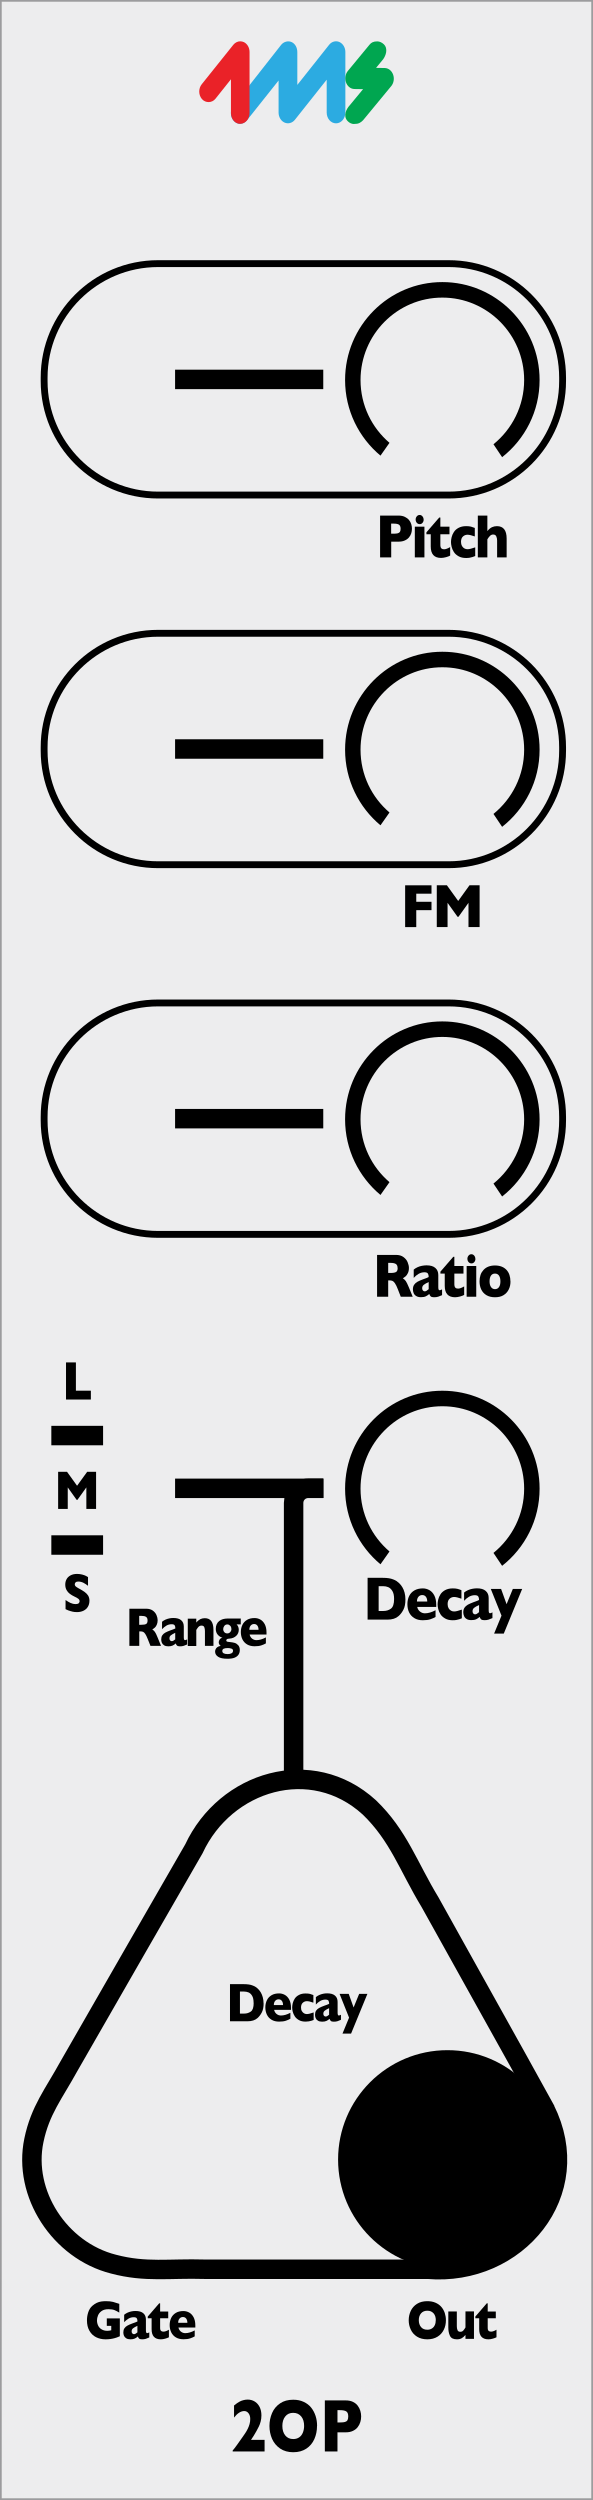
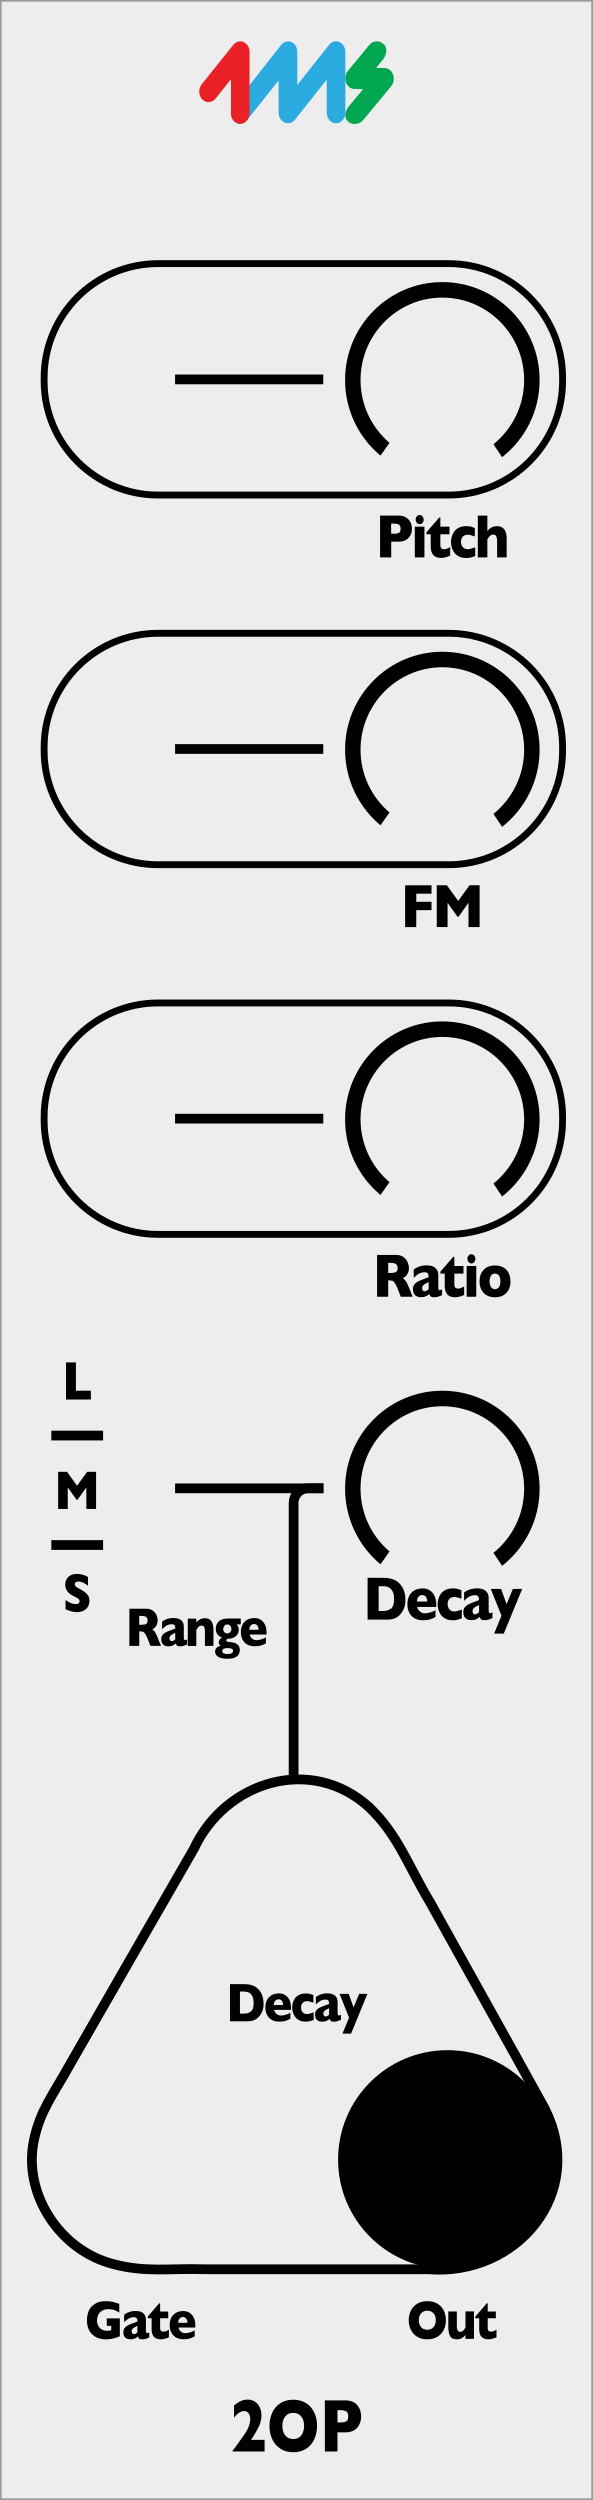
<svg xmlns="http://www.w3.org/2000/svg" width="30.48mm" height="128.5mm" viewBox="0 0 30.48 128.5" version="1.1" id="svg75">
  <defs id="defs75" />
  <g id="layer6">
    <g id="faceplate" transform="scale(1.333288,1.333308)" style="stroke-width:0.75">
      <g id="panel" style="stroke-width:2.835" transform="scale(0.2645899)">
        <g id="g1" style="stroke-width:2.835">
          <rect x="0.12" y="0.13" width="86.15" height="364" style="fill:#ededee;stroke-width:2.835" id="rect1" />
          <path d="M 86.15,0.25 V 364 H 0.25 V 0.25 h 85.9 M 86.4,0 H 0 v 364.25 h 86.4 z" style="fill:#9c9c9e;stroke-width:2.835" id="path1" />
        </g>
      </g>
      <g id="art" style="stroke-width:0.75">
-         <path d="M 20.995,81.277 C 19.778,79.06 17.889,75.7 16.577,73.329 15.738,71.945 15.367,70.765 14.24,69.678 12.015,67.643 8.694,68.654 7.475,71.273 6.694,72.62 4.064,77.205 2.664,79.642 c -0.601,1.093 -1.114,1.704 -1.357,2.868 -0.431,2.056 0.995,4.247 3.064,4.773 1.254,0.333 2.17,0.156 3.506,0.198 2.23,0.003 6.744,-0.003 8.612,0 3.44,0.294 6.141,-2.95 4.522,-6.17 l -0.016,-0.032 z" style="fill:none;stroke:#000000;stroke-width:0.75;stroke-miterlimit:10" id="path4" />
+         <path d="M 20.995,81.277 C 19.778,79.06 17.889,75.7 16.577,73.329 15.738,71.945 15.367,70.765 14.24,69.678 12.015,67.643 8.694,68.654 7.475,71.273 6.694,72.62 4.064,77.205 2.664,79.642 c -0.601,1.093 -1.114,1.704 -1.357,2.868 -0.431,2.056 0.995,4.247 3.064,4.773 1.254,0.333 2.17,0.156 3.506,0.198 2.23,0.003 6.744,-0.003 8.612,0 3.44,0.294 6.141,-2.95 4.522,-6.17 l -0.016,-0.032 z" style="fill:none;stroke:#000000;stroke-width:0.375;stroke-miterlimit:10;stroke-opacity:1;stroke-dasharray:none" id="path4" />
        <g id="art-2" data-name="art" style="stroke-width:2.835" transform="scale(0.2645899)">
-           <line x1="25.51" y1="216.85" x2="47.1" y2="216.85" style="fill:none;stroke:#000000;stroke-width:2.835;stroke-miterlimit:10" id="line1" />
-           <line x1="25.51" y1="162.99" x2="47.1" y2="162.99" style="fill:none;stroke:#000000;stroke-width:2.835;stroke-miterlimit:10" id="line2" />
-           <line x1="25.51" y1="109.13" x2="47.1" y2="109.13" style="fill:none;stroke:#000000;stroke-width:2.835;stroke-miterlimit:10" id="line3" />
-           <line x1="25.51" y1="55.28" x2="47.1" y2="55.28" style="fill:none;stroke:#000000;stroke-width:2.835;stroke-miterlimit:10" id="line4" />
+           <line x1="25.51" y1="216.85" x2="47.1" y2="216.85" style="fill:none;stroke:#000000;stroke-width:1.417;stroke-miterlimit:10;stroke-dasharray:none" id="line1" />
+           <line x1="25.51" y1="162.99" x2="47.1" y2="162.99" style="fill:none;stroke:#000000;stroke-width:1.417;stroke-miterlimit:10;stroke-dasharray:none" id="line2" />
+           <line x1="25.51" y1="109.13" x2="47.1" y2="109.13" style="fill:none;stroke:#000000;stroke-width:1.417;stroke-miterlimit:10;stroke-dasharray:none" id="line3" />
+           <line x1="25.51" y1="55.28" x2="47.1" y2="55.28" style="fill:none;stroke:#000000;stroke-width:1.417;stroke-miterlimit:10;stroke-dasharray:none" id="line4" />
          <circle cx="65.2" cy="314.65" r="15.94" id="circle4" style="stroke-width:2.835" />
          <path d="m 55.44,227.91 1.31,-1.86 c -2.58,-2.2 -4.22,-5.48 -4.22,-9.15 0,-6.62 5.35,-12.01 11.92,-12.01 6.57,0 11.92,5.39 11.92,12.01 0,3.78 -1.75,7.15 -4.47,9.36 l 1.26,1.88 c 3.32,-2.61 5.46,-6.67 5.46,-11.24 0,-7.88 -6.35,-14.27 -14.17,-14.27 -7.82,0 -14.17,6.39 -14.17,14.27 0,4.43 2.01,8.39 5.15,11.01 z" id="path5" style="stroke-width:2.835" />
          <g id="g10" style="stroke-width:2.835">
            <path d="m 60.02,77.04 c 0,0.23 -0.03,0.45 -0.1,0.66 -0.07,0.22 -0.18,0.42 -0.33,0.6 -0.15,0.18 -0.36,0.34 -0.62,0.45 -0.26,0.12 -0.56,0.17 -0.91,0.17 H 57 v 2.29 h -1.62 v -6.09 h 2.68 c 0.35,0 0.66,0.06 0.91,0.18 0.25,0.12 0.46,0.27 0.62,0.46 0.16,0.19 0.26,0.39 0.33,0.61 0.07,0.22 0.1,0.44 0.1,0.67 z m -1.65,0.01 c 0,-0.29 -0.08,-0.49 -0.23,-0.6 -0.15,-0.11 -0.42,-0.16 -0.81,-0.16 h -0.34 v 1.47 h 0.35 c 0.27,0 0.47,-0.02 0.62,-0.06 0.14,-0.04 0.25,-0.11 0.31,-0.21 0.06,-0.1 0.1,-0.25 0.1,-0.44 z" id="path6" style="stroke-width:2.835" />
            <path d="m 61.84,81.21 h -1.4 v -4.47 h 1.4 z m -0.11,-5.5 c 0,0.18 -0.06,0.34 -0.17,0.47 -0.11,0.13 -0.25,0.19 -0.41,0.19 -0.11,0 -0.21,-0.03 -0.3,-0.09 -0.09,-0.06 -0.16,-0.14 -0.21,-0.24 -0.05,-0.1 -0.08,-0.21 -0.08,-0.34 0,-0.18 0.06,-0.34 0.17,-0.47 0.11,-0.13 0.25,-0.2 0.41,-0.2 0.16,0 0.3,0.07 0.41,0.2 0.11,0.13 0.17,0.29 0.17,0.47 z" id="path7" style="stroke-width:2.835" />
            <path d="m 65.59,80.95 c -0.14,0.08 -0.34,0.16 -0.6,0.23 -0.26,0.07 -0.5,0.11 -0.73,0.11 -1,0 -1.5,-0.56 -1.5,-1.67 V 77.84 H 62.13 V 77.56 L 64,75.4 h 0.16 v 1.34 h 1.33 v 1.1 h -1.33 v 1.43 c 0,0.17 0,0.3 0.03,0.4 0.02,0.1 0.07,0.19 0.15,0.26 0.08,0.07 0.21,0.1 0.38,0.1 0.22,0 0.51,-0.11 0.87,-0.32 v 1.23 z" id="path8" style="stroke-width:2.835" />
            <path d="m 69.25,81.01 c -0.12,0.05 -0.24,0.1 -0.37,0.14 -0.13,0.04 -0.27,0.08 -0.44,0.11 -0.17,0.03 -0.34,0.04 -0.53,0.04 -0.43,0 -0.79,-0.08 -1.09,-0.25 -0.3,-0.17 -0.53,-0.37 -0.69,-0.62 -0.16,-0.25 -0.27,-0.51 -0.33,-0.77 -0.06,-0.26 -0.09,-0.49 -0.09,-0.69 0,-0.2 0.03,-0.43 0.09,-0.69 0.06,-0.26 0.17,-0.51 0.33,-0.76 0.16,-0.25 0.38,-0.45 0.68,-0.61 0.3,-0.16 0.66,-0.25 1.1,-0.25 0.29,0 0.53,0.02 0.71,0.07 0.18,0.05 0.37,0.11 0.56,0.19 v 1.24 C 68.73,78 68.37,77.91 68.12,77.91 c -0.25,0 -0.47,0.08 -0.66,0.25 -0.19,0.17 -0.29,0.43 -0.29,0.79 0,0.24 0.05,0.44 0.14,0.6 0.09,0.16 0.22,0.28 0.36,0.36 0.15,0.08 0.29,0.11 0.44,0.11 0.15,0 0.3,-0.02 0.48,-0.07 0.18,-0.05 0.39,-0.11 0.65,-0.2 v 1.24 z" id="path9" style="stroke-width:2.835" />
            <path d="m 73.82,81.21 h -1.39 v -2.32 c 0,0 0,-0.03 0,-0.05 0,-0.02 0,-0.05 0,-0.1 0,-0.21 -0.04,-0.41 -0.12,-0.59 -0.08,-0.18 -0.23,-0.27 -0.46,-0.27 -0.18,0 -0.33,0.07 -0.46,0.2 -0.13,0.13 -0.26,0.3 -0.38,0.5 v 2.63 h -1.39 v -6.09 h 1.39 v 2.26 c 0.23,-0.28 0.46,-0.47 0.68,-0.57 0.22,-0.1 0.46,-0.15 0.71,-0.15 0.94,0 1.42,0.6 1.42,1.81 v 2.75 z" id="path10" style="stroke-width:2.835" />
          </g>
          <g id="g12" style="stroke-width:2.835">
            <path d="m 62.87,132.61 h -2.22 v 2.47 h -1.62 v -6.09 h 3.84 v 1.22 h -2.22 v 1.18 h 2.22 v 1.23 z" id="path11" style="stroke-width:2.835" />
            <path d="m 69.88,135.07 h -1.62 v -3.53 l -1.46,2.04 h -0.13 l -1.46,-2.04 v 3.53 h -1.57 v -6.09 h 1.47 l 1.65,2.29 1.65,-2.29 h 1.47 z" id="path12" style="stroke-width:2.835" />
          </g>
          <g id="g17" style="stroke-width:2.835">
            <path d="m 60.13,188.93 h -1.74 l -0.42,-1.08 c -0.15,-0.4 -0.29,-0.68 -0.42,-0.87 -0.12,-0.18 -0.24,-0.3 -0.36,-0.35 -0.12,-0.05 -0.27,-0.08 -0.45,-0.08 h -0.18 v 2.38 h -1.62 v -6.09 h 2.75 c 0.44,0 0.81,0.1 1.09,0.31 0.28,0.21 0.49,0.45 0.61,0.75 0.12,0.3 0.19,0.57 0.19,0.83 0,0.31 -0.05,0.57 -0.16,0.78 -0.11,0.21 -0.21,0.37 -0.33,0.46 -0.12,0.1 -0.25,0.19 -0.39,0.28 0.17,0.11 0.32,0.25 0.43,0.41 0.11,0.16 0.26,0.47 0.46,0.95 z m -2.2,-4.17 c 0,-0.28 -0.08,-0.48 -0.24,-0.59 C 57.53,184.06 57.26,184 56.9,184 h -0.34 v 1.47 h 0.35 c 0.39,0 0.66,-0.05 0.81,-0.15 0.15,-0.1 0.22,-0.29 0.22,-0.56 z" id="path13" style="stroke-width:2.835" />
            <path d="m 64.4,188.71 c -0.2,0.09 -0.39,0.16 -0.56,0.22 -0.17,0.06 -0.38,0.08 -0.62,0.08 -0.23,0 -0.39,-0.05 -0.48,-0.14 -0.09,-0.09 -0.15,-0.2 -0.19,-0.34 -0.15,0.14 -0.32,0.25 -0.5,0.34 -0.18,0.09 -0.42,0.13 -0.72,0.13 -0.3,0 -0.52,-0.06 -0.69,-0.17 -0.18,-0.11 -0.3,-0.25 -0.37,-0.43 -0.07,-0.17 -0.11,-0.35 -0.11,-0.53 0,-0.28 0.06,-0.5 0.18,-0.68 0.12,-0.18 0.29,-0.33 0.49,-0.44 0.2,-0.11 0.48,-0.23 0.82,-0.36 0.19,-0.07 0.34,-0.12 0.44,-0.16 0.1,-0.04 0.17,-0.06 0.22,-0.09 0.05,-0.02 0.1,-0.05 0.15,-0.08 0,-0.22 -0.04,-0.39 -0.12,-0.51 -0.08,-0.12 -0.25,-0.18 -0.5,-0.18 -0.3,0 -0.59,0.08 -0.85,0.23 -0.26,0.15 -0.5,0.35 -0.71,0.59 v -1.21 c 0.17,-0.14 0.36,-0.26 0.56,-0.35 0.2,-0.09 0.41,-0.16 0.63,-0.2 0.22,-0.04 0.44,-0.07 0.67,-0.07 0.57,0 1,0.12 1.29,0.38 0.29,0.25 0.43,0.6 0.43,1.03 v 1.73 c 0,0.16 0.01,0.29 0.04,0.37 0.03,0.08 0.08,0.12 0.15,0.12 0.09,0 0.21,-0.04 0.36,-0.13 v 0.83 z m -1.94,-0.86 v -1.06 c -0.33,0.15 -0.57,0.29 -0.72,0.41 -0.15,0.12 -0.23,0.29 -0.23,0.49 0,0.15 0.04,0.26 0.11,0.34 0.08,0.08 0.16,0.12 0.26,0.12 0.1,0 0.19,-0.03 0.28,-0.09 0.09,-0.06 0.19,-0.13 0.29,-0.22 z" id="path14" style="stroke-width:2.835" />
            <path d="m 67.63,188.67 c -0.14,0.08 -0.34,0.16 -0.6,0.23 -0.26,0.07 -0.5,0.11 -0.73,0.11 -1,0 -1.5,-0.56 -1.5,-1.67 v -1.78 h -0.63 v -0.28 l 1.87,-2.16 h 0.16 v 1.34 h 1.33 v 1.1 H 66.2 v 1.43 c 0,0.17 0,0.3 0.03,0.4 0.02,0.1 0.07,0.19 0.15,0.26 0.08,0.07 0.21,0.1 0.38,0.1 0.22,0 0.51,-0.11 0.87,-0.32 v 1.23 z" id="path15" style="stroke-width:2.835" />
            <path d="m 69.39,188.93 h -1.4 v -4.47 h 1.4 z m -0.12,-5.51 c 0,0.18 -0.06,0.34 -0.17,0.47 -0.11,0.13 -0.25,0.19 -0.41,0.19 -0.11,0 -0.21,-0.03 -0.3,-0.09 -0.09,-0.06 -0.16,-0.14 -0.21,-0.24 -0.05,-0.1 -0.08,-0.21 -0.08,-0.34 0,-0.18 0.06,-0.34 0.17,-0.47 0.11,-0.13 0.25,-0.2 0.41,-0.2 0.16,0 0.3,0.07 0.41,0.2 0.11,0.13 0.17,0.29 0.17,0.47 z" id="path16" style="stroke-width:2.835" />
            <path d="m 74.38,186.69 c 0,0.45 -0.08,0.84 -0.26,1.19 -0.17,0.35 -0.42,0.62 -0.76,0.83 -0.34,0.21 -0.75,0.3 -1.24,0.3 -0.49,0 -0.9,-0.1 -1.24,-0.3 -0.34,-0.2 -0.59,-0.48 -0.76,-0.83 -0.17,-0.35 -0.25,-0.75 -0.25,-1.19 0,-0.34 0.05,-0.64 0.14,-0.92 0.09,-0.28 0.24,-0.52 0.43,-0.73 0.19,-0.21 0.43,-0.38 0.71,-0.49 0.28,-0.11 0.61,-0.17 0.97,-0.17 0.36,0 0.7,0.06 0.98,0.17 0.28,0.11 0.52,0.28 0.71,0.49 0.19,0.21 0.33,0.45 0.42,0.73 0.09,0.28 0.14,0.59 0.14,0.92 z m -1.47,0 c 0,-0.35 -0.07,-0.63 -0.2,-0.83 -0.14,-0.2 -0.33,-0.3 -0.59,-0.3 -0.26,0 -0.45,0.1 -0.59,0.3 -0.13,0.2 -0.2,0.48 -0.2,0.83 0,0.35 0.07,0.63 0.21,0.83 0.14,0.2 0.33,0.31 0.58,0.31 0.25,0 0.45,-0.1 0.59,-0.31 0.14,-0.2 0.2,-0.48 0.2,-0.84 z" id="path17" style="stroke-width:2.835" />
          </g>
          <g id="g22" style="stroke-width:2.835">
            <path d="m 59.07,233.05 c 0,0.62 -0.1,1.12 -0.3,1.5 -0.2,0.38 -0.43,0.68 -0.71,0.92 -0.38,0.34 -0.92,0.51 -1.61,0.51 h -2.89 v -6.09 h 2.23 c 0.33,0 0.62,0.02 0.86,0.06 0.24,0.04 0.45,0.09 0.64,0.17 0.19,0.07 0.35,0.15 0.49,0.24 0.13,0.09 0.25,0.19 0.36,0.29 0.18,0.17 0.34,0.37 0.48,0.6 0.14,0.23 0.25,0.5 0.33,0.8 0.08,0.3 0.12,0.64 0.12,0.99 z m -1.65,-0.08 c 0,-0.5 -0.08,-0.88 -0.25,-1.16 -0.17,-0.28 -0.37,-0.46 -0.6,-0.56 -0.23,-0.1 -0.47,-0.14 -0.71,-0.14 h -0.69 v 3.61 h 0.69 c 0.42,0 0.79,-0.11 1.1,-0.34 0.31,-0.23 0.46,-0.7 0.46,-1.41 z" id="path18" style="stroke-width:2.835" />
            <path d="m 63.56,234.13 h -2.77 c 0.05,0.27 0.19,0.5 0.4,0.67 0.21,0.17 0.45,0.26 0.72,0.26 0.47,0 0.99,-0.15 1.55,-0.45 v 0.98 c -0.2,0.12 -0.45,0.23 -0.74,0.33 -0.29,0.1 -0.66,0.15 -1.11,0.15 -0.49,0 -0.9,-0.1 -1.24,-0.31 -0.34,-0.21 -0.59,-0.48 -0.76,-0.83 -0.17,-0.35 -0.25,-0.75 -0.25,-1.2 0,-0.45 0.08,-0.83 0.25,-1.18 0.17,-0.35 0.42,-0.62 0.76,-0.82 0.34,-0.2 0.75,-0.3 1.24,-0.3 0.32,0 0.63,0.08 0.93,0.24 0.3,0.16 0.54,0.41 0.73,0.77 0.19,0.36 0.29,0.82 0.29,1.38 v 0.32 z m -1.31,-0.78 c 0,-0.29 -0.06,-0.52 -0.19,-0.69 -0.12,-0.17 -0.3,-0.26 -0.54,-0.26 -0.24,0 -0.42,0.09 -0.56,0.26 -0.14,0.17 -0.21,0.4 -0.21,0.68 h 1.5 z" id="path19" style="stroke-width:2.835" />
            <path d="m 67.3,235.78 c -0.12,0.05 -0.24,0.1 -0.37,0.14 -0.13,0.04 -0.27,0.08 -0.44,0.11 -0.16,0.03 -0.34,0.04 -0.53,0.04 -0.43,0 -0.79,-0.08 -1.09,-0.25 -0.3,-0.17 -0.53,-0.37 -0.69,-0.62 -0.16,-0.25 -0.27,-0.51 -0.33,-0.77 -0.06,-0.26 -0.09,-0.49 -0.09,-0.69 0,-0.2 0.03,-0.43 0.09,-0.69 0.06,-0.26 0.17,-0.51 0.33,-0.76 0.16,-0.25 0.38,-0.45 0.68,-0.61 0.3,-0.16 0.66,-0.25 1.1,-0.25 0.29,0 0.53,0.02 0.71,0.07 0.18,0.05 0.37,0.11 0.56,0.19 v 1.24 c -0.45,-0.16 -0.81,-0.25 -1.06,-0.25 -0.25,0 -0.47,0.08 -0.66,0.25 -0.19,0.17 -0.29,0.43 -0.29,0.79 0,0.24 0.05,0.44 0.14,0.6 0.09,0.16 0.22,0.28 0.36,0.36 0.15,0.08 0.29,0.11 0.44,0.11 0.15,0 0.3,-0.02 0.48,-0.07 0.18,-0.05 0.39,-0.11 0.65,-0.2 v 1.24 z" id="path20" style="stroke-width:2.835" />
            <path d="m 71.74,235.76 c -0.2,0.09 -0.39,0.16 -0.56,0.22 -0.17,0.06 -0.38,0.08 -0.62,0.08 -0.23,0 -0.39,-0.05 -0.48,-0.14 -0.09,-0.09 -0.15,-0.2 -0.19,-0.34 -0.15,0.14 -0.32,0.25 -0.5,0.34 -0.18,0.09 -0.42,0.13 -0.72,0.13 -0.3,0 -0.52,-0.06 -0.69,-0.17 -0.18,-0.11 -0.3,-0.25 -0.37,-0.43 -0.07,-0.17 -0.11,-0.35 -0.11,-0.53 0,-0.28 0.06,-0.5 0.18,-0.68 0.12,-0.18 0.29,-0.33 0.49,-0.44 0.2,-0.11 0.48,-0.23 0.82,-0.36 0.19,-0.07 0.34,-0.12 0.44,-0.16 0.1,-0.04 0.17,-0.07 0.22,-0.09 0.05,-0.02 0.1,-0.05 0.15,-0.08 0,-0.22 -0.04,-0.39 -0.12,-0.51 -0.08,-0.12 -0.25,-0.18 -0.5,-0.18 -0.3,0 -0.59,0.08 -0.85,0.23 -0.26,0.15 -0.5,0.35 -0.71,0.59 v -1.21 c 0.17,-0.14 0.36,-0.25 0.56,-0.34 0.2,-0.09 0.41,-0.16 0.63,-0.2 0.22,-0.04 0.44,-0.07 0.67,-0.07 0.57,0 1,0.12 1.29,0.38 0.29,0.25 0.43,0.59 0.43,1.03 v 1.73 c 0,0.16 0.01,0.29 0.04,0.37 0.03,0.08 0.08,0.12 0.15,0.12 0.09,0 0.21,-0.04 0.36,-0.13 v 0.83 z m -1.94,-0.85 v -1.06 c -0.33,0.15 -0.57,0.29 -0.72,0.41 -0.15,0.12 -0.23,0.29 -0.23,0.49 0,0.15 0.04,0.26 0.11,0.34 0.08,0.08 0.16,0.12 0.26,0.12 0.1,0 0.19,-0.03 0.28,-0.09 0.09,-0.06 0.19,-0.13 0.29,-0.22 z" id="path21" style="stroke-width:2.835" />
            <path d="m 76.08,231.51 -2.68,6.51 h -1.41 l 1.08,-2.62 -1.56,-3.89 h 1.5 l 0.8,2.22 0.91,-2.22 h 1.35 z" id="path22" style="stroke-width:2.835" />
          </g>
-           <path d="m 55.44,66.38 1.31,-1.86 c -2.58,-2.2 -4.22,-5.48 -4.22,-9.15 0,-6.62 5.35,-12.01 11.92,-12.01 6.57,0 11.92,5.39 11.92,12.01 0,3.78 -1.75,7.15 -4.47,9.36 l 1.26,1.88 c 3.32,-2.61 5.46,-6.67 5.46,-11.24 0,-7.88 -6.35,-14.27 -14.17,-14.27 -7.82,0 -14.17,6.39 -14.17,14.27 0,4.43 2.01,8.39 5.15,11.01 z" id="path23" style="stroke-width:2.835" />
+           <path d="m 55.44,66.38 1.31,-1.86 c -2.58,-2.2 -4.22,-5.48 -4.22,-9.15 0,-6.62 5.35,-12.01 11.92,-12.01 6.57,0 11.92,5.39 11.92,12.01 0,3.78 -1.75,7.15 -4.47,9.36 l 1.26,1.88 c 3.32,-2.61 5.46,-6.67 5.46,-11.24 0,-7.88 -6.35,-14.27 -14.17,-14.27 -7.82,0 -14.17,6.39 -14.17,14.27 0,4.43 2.01,8.39 5.15,11.01 z" id="path23" style="stroke-width:1.417;stroke-dasharray:none" />
          <path d="m 55.44,120.24 1.31,-1.86 c -2.58,-2.2 -4.22,-5.48 -4.22,-9.15 0,-6.62 5.35,-12.01 11.92,-12.01 6.57,0 11.92,5.39 11.92,12.01 0,3.78 -1.75,7.15 -4.47,9.36 l 1.26,1.88 c 3.32,-2.61 5.46,-6.67 5.46,-11.24 0,-7.88 -6.35,-14.27 -14.17,-14.27 -7.82,0 -14.17,6.39 -14.17,14.27 0,4.43 2.01,8.39 5.15,11.01 z" id="path24" style="stroke-width:2.835" />
-           <path d="m 55.44,174.1 1.31,-1.86 c -2.58,-2.2 -4.22,-5.48 -4.22,-9.15 0,-6.62 5.35,-12.01 11.92,-12.01 6.57,0 11.92,5.39 11.92,12.01 0,3.78 -1.75,7.15 -4.47,9.36 l 1.26,1.88 c 3.32,-2.61 5.46,-6.67 5.46,-11.24 0,-7.88 -6.35,-14.27 -14.17,-14.27 -7.82,0 -14.17,6.39 -14.17,14.27 0,4.43 2.01,8.39 5.15,11.01 z" id="path25" style="stroke-width:2.835" />
+           <path d="m 55.44,174.1 1.31,-1.86 c -2.58,-2.2 -4.22,-5.48 -4.22,-9.15 0,-6.62 5.35,-12.01 11.92,-12.01 6.57,0 11.92,5.39 11.92,12.01 0,3.78 -1.75,7.15 -4.47,9.36 l 1.26,1.88 c 3.32,-2.61 5.46,-6.67 5.46,-11.24 0,-7.88 -6.35,-14.27 -14.17,-14.27 -7.82,0 -14.17,6.39 -14.17,14.27 0,4.43 2.01,8.39 5.15,11.01 z" id="path25" style="stroke-width:0;stroke-dasharray:none;stroke:#000000;stroke-opacity:1" />
          <path d="m 65.36,146.63 c 8.88,0 16.11,7.23 16.11,16.11 v 0.5 c 0,8.88 -7.23,16.11 -16.11,16.11 H 23.04 c -8.88,0 -16.11,-7.23 -16.11,-16.11 v -0.5 c 0,-8.88 7.23,-16.11 16.11,-16.11 h 42.32 m 0,-1 H 23.04 c -9.45,0 -17.11,7.66 -17.11,17.11 v 0.5 c 0,9.45 7.66,17.11 17.11,17.11 h 42.32 c 9.45,0 17.11,-7.66 17.11,-17.11 v -0.5 c 0,-9.45 -7.66,-17.11 -17.11,-17.11 z" id="path26" style="stroke-width:2.835" />
          <path d="m 65.36,92.77 c 8.88,0 16.11,7.23 16.11,16.11 v 0.5 c 0,8.88 -7.23,16.11 -16.11,16.11 H 23.04 c -8.88,0 -16.11,-7.23 -16.11,-16.11 v -0.5 c 0,-8.88 7.23,-16.11 16.11,-16.11 h 42.32 m 0,-1 H 23.04 c -9.45,0 -17.11,7.66 -17.11,17.11 v 0.5 c 0,9.45 7.66,17.11 17.11,17.11 h 42.32 c 9.45,0 17.11,-7.66 17.11,-17.11 v -0.5 c 0,-9.45 -7.66,-17.11 -17.11,-17.11 z" id="path27" style="stroke-width:2.835" />
          <path d="m 65.36,38.91 c 8.88,0 16.11,7.23 16.11,16.11 v 0.5 c 0,8.88 -7.23,16.11 -16.11,16.11 H 23.04 C 14.16,71.63 6.93,64.4 6.93,55.52 v -0.5 c 0,-8.88 7.23,-16.11 16.11,-16.11 h 42.32 m 0,-1 H 23.04 c -9.45,0 -17.11,7.66 -17.11,17.11 v 0.5 c 0,9.45 7.66,17.11 17.11,17.11 h 42.32 c 9.45,0 17.11,-7.66 17.11,-17.11 v -0.5 c 0,-9.45 -7.66,-17.11 -17.11,-17.11 z" id="path28" style="stroke-width:2.835" />
        </g>
        <g id="text" style="stroke-width:0.75">
          <g id="g32" style="stroke-width:2.835" transform="matrix(0.2645899,0,0,0.2645899,0,0.7937654)">
            <path d="m 17.46,337.39 c -0.1,0.04 -0.19,0.08 -0.26,0.11 -0.07,0.03 -0.14,0.05 -0.21,0.08 -0.07,0.02 -0.17,0.05 -0.29,0.09 -0.22,0.06 -0.43,0.1 -0.65,0.13 -0.22,0.03 -0.44,0.04 -0.69,0.04 -0.48,0 -0.93,-0.1 -1.34,-0.3 -0.41,-0.2 -0.74,-0.51 -0.98,-0.93 -0.25,-0.42 -0.37,-0.94 -0.37,-1.55 0,-0.4 0.06,-0.78 0.19,-1.17 0.13,-0.38 0.32,-0.69 0.58,-0.92 0.22,-0.19 0.43,-0.33 0.65,-0.44 0.22,-0.1 0.44,-0.17 0.65,-0.2 0.21,-0.03 0.44,-0.05 0.7,-0.05 0.42,0 0.77,0.04 1.04,0.11 0.27,0.07 0.57,0.17 0.9,0.28 v 1.28 c -0.22,-0.14 -0.44,-0.26 -0.68,-0.36 -0.24,-0.1 -0.54,-0.14 -0.9,-0.14 -0.42,0 -0.75,0.09 -1,0.27 -0.25,0.18 -0.42,0.39 -0.52,0.64 -0.1,0.25 -0.15,0.49 -0.15,0.72 0,0.27 0.06,0.53 0.17,0.76 0.11,0.23 0.28,0.42 0.51,0.55 0.23,0.14 0.5,0.21 0.82,0.21 0.18,0 0.38,-0.03 0.58,-0.08 v -0.64 h -0.65 v -1.09 h 1.9 z" id="path29" style="stroke-width:2.835" />
            <path d="m 21.74,337.57 c -0.18,0.08 -0.35,0.15 -0.5,0.2 -0.15,0.05 -0.34,0.07 -0.55,0.07 -0.2,0 -0.35,-0.04 -0.43,-0.12 -0.08,-0.08 -0.14,-0.18 -0.17,-0.3 -0.13,0.12 -0.28,0.22 -0.44,0.3 -0.16,0.08 -0.38,0.12 -0.64,0.12 -0.26,0 -0.46,-0.05 -0.62,-0.15 -0.16,-0.1 -0.27,-0.23 -0.33,-0.38 -0.06,-0.15 -0.09,-0.31 -0.09,-0.47 0,-0.24 0.05,-0.45 0.16,-0.61 0.11,-0.16 0.25,-0.29 0.44,-0.39 0.18,-0.1 0.43,-0.21 0.73,-0.32 0.17,-0.06 0.3,-0.11 0.39,-0.14 0.09,-0.03 0.15,-0.06 0.2,-0.08 0.04,-0.02 0.09,-0.04 0.14,-0.07 0,-0.19 -0.03,-0.34 -0.1,-0.45 -0.07,-0.11 -0.22,-0.16 -0.45,-0.16 -0.27,0 -0.52,0.07 -0.75,0.2 -0.23,0.14 -0.44,0.31 -0.64,0.52 v -1.08 c 0.15,-0.12 0.32,-0.23 0.5,-0.31 0.18,-0.08 0.37,-0.14 0.56,-0.18 0.19,-0.04 0.39,-0.06 0.59,-0.06 0.51,0 0.89,0.11 1.14,0.33 0.26,0.22 0.38,0.53 0.38,0.92 v 1.54 c 0,0.15 0.01,0.25 0.04,0.33 0.02,0.07 0.07,0.11 0.13,0.11 0.08,0 0.18,-0.04 0.32,-0.11 v 0.74 z m -1.72,-0.76 v -0.94 c -0.29,0.14 -0.51,0.26 -0.64,0.37 -0.14,0.11 -0.2,0.25 -0.2,0.44 0,0.13 0.03,0.23 0.1,0.3 0.07,0.07 0.15,0.11 0.24,0.11 0.08,0 0.17,-0.03 0.25,-0.08 0.08,-0.05 0.17,-0.12 0.26,-0.19 z" id="path30" style="stroke-width:2.835" />
            <path d="m 24.61,337.54 c -0.13,0.07 -0.31,0.14 -0.53,0.2 -0.23,0.07 -0.44,0.1 -0.65,0.1 -0.89,0 -1.34,-0.49 -1.34,-1.48 v -1.59 h -0.56 v -0.25 l 1.66,-1.92 h 0.14 v 1.19 h 1.18 v 0.98 h -1.18 v 1.27 c 0,0.15 0,0.27 0.02,0.36 0.02,0.09 0.06,0.17 0.14,0.23 0.07,0.06 0.19,0.09 0.34,0.09 0.2,0 0.46,-0.09 0.78,-0.28 z" id="path31" style="stroke-width:2.835" />
            <path d="M 28.46,336.12 H 26 c 0.05,0.24 0.17,0.44 0.35,0.59 0.19,0.15 0.4,0.23 0.64,0.23 0.42,0 0.88,-0.13 1.38,-0.4 v 0.87 c -0.18,0.11 -0.4,0.2 -0.66,0.29 -0.26,0.09 -0.59,0.13 -0.98,0.13 -0.43,0 -0.8,-0.09 -1.1,-0.27 -0.3,-0.18 -0.53,-0.43 -0.68,-0.74 -0.15,-0.31 -0.23,-0.67 -0.23,-1.06 0,-0.39 0.08,-0.74 0.23,-1.05 0.15,-0.31 0.38,-0.55 0.68,-0.73 0.3,-0.18 0.67,-0.26 1.1,-0.26 0.28,0 0.56,0.07 0.82,0.21 0.26,0.14 0.48,0.37 0.65,0.68 0.17,0.32 0.26,0.72 0.26,1.22 v 0.28 z m -1.16,-0.69 c 0,-0.25 -0.06,-0.46 -0.17,-0.61 -0.11,-0.15 -0.27,-0.23 -0.48,-0.23 -0.21,0 -0.37,0.08 -0.5,0.23 -0.13,0.16 -0.19,0.36 -0.19,0.61 z" id="path32" style="stroke-width:2.835" />
          </g>
          <g id="g35" style="stroke-width:2.835" transform="matrix(0.2645899,0,0,0.2645899,0,0.7937654)">
            <path d="m 64.97,335.06 c 0,0.51 -0.1,0.97 -0.31,1.39 -0.21,0.42 -0.51,0.76 -0.92,1.01 -0.41,0.25 -0.9,0.38 -1.48,0.38 -0.58,0 -1.09,-0.13 -1.5,-0.39 -0.41,-0.26 -0.71,-0.6 -0.91,-1.03 -0.2,-0.42 -0.3,-0.88 -0.3,-1.36 0,-0.48 0.1,-0.94 0.3,-1.37 0.2,-0.42 0.5,-0.76 0.91,-1.02 0.41,-0.26 0.91,-0.39 1.5,-0.39 0.44,0 0.83,0.07 1.18,0.22 0.35,0.15 0.63,0.35 0.85,0.6 0.22,0.25 0.39,0.55 0.51,0.89 0.11,0.34 0.17,0.69 0.17,1.06 z m -1.47,0 c 0,-0.2 -0.03,-0.39 -0.08,-0.56 -0.05,-0.17 -0.13,-0.31 -0.24,-0.44 -0.11,-0.12 -0.24,-0.22 -0.39,-0.29 -0.15,-0.07 -0.33,-0.1 -0.53,-0.1 -0.39,0 -0.69,0.13 -0.91,0.38 -0.22,0.26 -0.33,0.59 -0.33,1 0,0.41 0.11,0.75 0.33,1.01 0.22,0.26 0.52,0.38 0.91,0.38 0.26,0 0.49,-0.06 0.67,-0.18 0.19,-0.12 0.33,-0.28 0.42,-0.49 0.1,-0.21 0.14,-0.45 0.14,-0.72 z" id="path33" style="stroke-width:2.835" />
            <path d="m 69.06,337.77 h -1.24 v -0.57 c -0.17,0.21 -0.36,0.37 -0.55,0.48 -0.19,0.11 -0.42,0.16 -0.69,0.16 -0.53,0 -0.87,-0.17 -1.03,-0.53 -0.16,-0.35 -0.23,-0.75 -0.23,-1.19 v -2.34 h 1.24 v 2.15 c 0,0.22 0.03,0.41 0.1,0.57 0.06,0.16 0.2,0.24 0.41,0.24 0.18,0 0.33,-0.06 0.43,-0.18 0.11,-0.12 0.21,-0.27 0.32,-0.45 v -2.34 h 1.24 v 3.98 z" id="path34" style="stroke-width:2.835" />
            <path d="m 72.34,337.54 c -0.13,0.07 -0.31,0.14 -0.53,0.2 -0.23,0.07 -0.44,0.1 -0.65,0.1 -0.89,0 -1.34,-0.49 -1.34,-1.48 v -1.59 h -0.56 v -0.25 l 1.66,-1.92 h 0.14 v 1.19 h 1.18 v 0.98 h -1.18 v 1.27 c 0,0.15 0,0.27 0.02,0.36 0.02,0.09 0.06,0.17 0.14,0.23 0.08,0.06 0.19,0.09 0.34,0.09 0.2,0 0.46,-0.09 0.78,-0.28 z" id="path35" style="stroke-width:2.835" />
          </g>
          <g id="g40" style="stroke-width:2.835" transform="scale(0.2645899)">
            <path d="m 38.41,291.88 c 0,0.55 -0.09,1 -0.27,1.34 -0.18,0.34 -0.39,0.61 -0.63,0.82 -0.34,0.3 -0.82,0.46 -1.43,0.46 h -2.57 v -5.41 h 1.98 c 0.3,0 0.55,0.02 0.76,0.05 0.21,0.03 0.4,0.08 0.57,0.15 0.17,0.06 0.31,0.13 0.43,0.21 0.12,0.08 0.23,0.16 0.32,0.26 0.16,0.15 0.31,0.33 0.43,0.54 0.12,0.21 0.22,0.44 0.29,0.71 0.07,0.27 0.11,0.56 0.11,0.88 z m -1.46,-0.07 c 0,-0.44 -0.07,-0.78 -0.22,-1.03 -0.15,-0.25 -0.33,-0.41 -0.53,-0.49 -0.21,-0.08 -0.42,-0.12 -0.63,-0.12 h -0.61 v 3.21 h 0.61 c 0.38,0 0.7,-0.1 0.98,-0.3 0.28,-0.2 0.41,-0.62 0.41,-1.25 z" id="path36" style="stroke-width:2.835" />
            <path d="m 42.4,292.84 h -2.46 c 0.05,0.24 0.17,0.44 0.35,0.59 0.19,0.15 0.4,0.23 0.64,0.23 0.42,0 0.88,-0.13 1.38,-0.4 v 0.87 c -0.18,0.11 -0.4,0.2 -0.66,0.29 -0.26,0.09 -0.59,0.13 -0.98,0.13 -0.43,0 -0.8,-0.09 -1.1,-0.27 -0.3,-0.18 -0.53,-0.43 -0.68,-0.74 -0.15,-0.31 -0.23,-0.67 -0.23,-1.06 0,-0.39 0.08,-0.74 0.23,-1.05 0.15,-0.31 0.38,-0.55 0.68,-0.73 0.3,-0.18 0.67,-0.26 1.1,-0.26 0.28,0 0.56,0.07 0.82,0.21 0.26,0.14 0.48,0.37 0.65,0.68 0.17,0.32 0.26,0.72 0.26,1.22 v 0.28 z m -1.16,-0.7 c 0,-0.26 -0.06,-0.46 -0.17,-0.61 -0.11,-0.15 -0.27,-0.23 -0.48,-0.23 -0.21,0 -0.37,0.08 -0.5,0.23 -0.13,0.15 -0.19,0.36 -0.19,0.61 z" id="path37" style="stroke-width:2.835" />
            <path d="m 45.72,294.3 c -0.1,0.04 -0.21,0.08 -0.33,0.12 -0.11,0.04 -0.24,0.07 -0.39,0.09 -0.14,0.02 -0.3,0.04 -0.47,0.04 -0.38,0 -0.71,-0.07 -0.97,-0.22 -0.26,-0.15 -0.47,-0.33 -0.61,-0.55 -0.14,-0.22 -0.24,-0.45 -0.3,-0.68 -0.06,-0.23 -0.08,-0.44 -0.08,-0.61 0,-0.17 0.03,-0.38 0.08,-0.61 0.06,-0.23 0.15,-0.46 0.29,-0.67 0.14,-0.22 0.34,-0.4 0.61,-0.54 0.26,-0.15 0.59,-0.22 0.98,-0.22 0.26,0 0.47,0.02 0.63,0.06 0.16,0.04 0.33,0.1 0.5,0.17 v 1.11 c -0.4,-0.15 -0.72,-0.22 -0.95,-0.22 -0.23,0 -0.42,0.08 -0.59,0.23 -0.17,0.15 -0.26,0.38 -0.26,0.7 0,0.21 0.04,0.39 0.13,0.53 0.09,0.14 0.19,0.25 0.32,0.32 0.13,0.07 0.26,0.1 0.39,0.1 0.12,0 0.26,-0.02 0.42,-0.06 0.16,-0.04 0.35,-0.1 0.58,-0.18 v 1.11 z" id="path38" style="stroke-width:2.835" />
            <path d="m 49.67,294.29 c -0.18,0.08 -0.35,0.15 -0.5,0.2 -0.15,0.05 -0.34,0.07 -0.55,0.07 -0.21,0 -0.35,-0.04 -0.43,-0.12 -0.08,-0.08 -0.14,-0.18 -0.17,-0.3 -0.13,0.12 -0.28,0.22 -0.44,0.3 -0.16,0.08 -0.38,0.12 -0.64,0.12 -0.26,0 -0.46,-0.05 -0.62,-0.15 -0.16,-0.1 -0.27,-0.23 -0.33,-0.38 -0.06,-0.15 -0.09,-0.31 -0.09,-0.47 0,-0.25 0.05,-0.45 0.16,-0.61 0.11,-0.16 0.25,-0.29 0.44,-0.39 0.18,-0.1 0.43,-0.21 0.73,-0.32 0.17,-0.06 0.3,-0.11 0.39,-0.14 0.09,-0.03 0.15,-0.06 0.2,-0.08 0.04,-0.02 0.09,-0.04 0.14,-0.07 0,-0.19 -0.04,-0.34 -0.1,-0.45 -0.06,-0.11 -0.22,-0.16 -0.45,-0.16 -0.27,0 -0.52,0.07 -0.75,0.2 -0.23,0.13 -0.44,0.31 -0.64,0.52 v -1.08 c 0.15,-0.12 0.32,-0.23 0.5,-0.31 0.18,-0.08 0.37,-0.14 0.56,-0.18 0.19,-0.04 0.39,-0.06 0.59,-0.06 0.51,0 0.89,0.11 1.14,0.33 0.26,0.22 0.38,0.53 0.38,0.92 v 1.54 c 0,0.15 0.01,0.25 0.04,0.33 0.02,0.07 0.07,0.11 0.13,0.11 0.08,0 0.18,-0.04 0.32,-0.11 v 0.74 z m -1.72,-0.76 v -0.94 c -0.29,0.13 -0.51,0.26 -0.64,0.37 -0.13,0.11 -0.2,0.25 -0.2,0.44 0,0.13 0.03,0.23 0.1,0.3 0.07,0.07 0.15,0.11 0.24,0.11 0.08,0 0.17,-0.03 0.25,-0.08 0.08,-0.05 0.17,-0.12 0.26,-0.19 z" id="path39" style="stroke-width:2.835" />
            <path d="m 53.53,290.51 -2.38,5.79 H 49.9 l 0.96,-2.33 -1.38,-3.46 h 1.33 l 0.71,1.98 0.81,-1.98 z" id="path40" style="stroke-width:2.835" />
          </g>
          <g id="g43" style="stroke-width:2.835" transform="scale(0.2645899)">
            <path d="m 35,18.05 c -0.37,0 -0.71,-0.17 -0.97,-0.47 -0.51,-0.6 -0.52,-1.54 -0.04,-2.16 l 6.97,-8.88 c 0.38,-0.48 1.05,-0.65 1.57,-0.39 0.5,0.25 0.79,0.82 0.79,1.45 v 4.77 l 4.64,-5.85 c 0.38,-0.48 1.01,-0.64 1.53,-0.38 0.5,0.25 0.83,0.81 0.83,1.44 v 8.82 c 0,0.86 -0.61,1.57 -1.36,1.57 -0.75,0 -1.36,-0.7 -1.36,-1.57 v -4.79 l -4.64,5.85 c -0.38,0.48 -1.01,0.64 -1.54,0.38 -0.5,-0.24 -0.83,-0.81 -0.83,-1.44 v -4.67 l -4.61,5.8 c -0.26,0.32 -0.62,0.51 -1,0.51 v 0 z" style="fill:#2cabe1;stroke-width:2.835" id="path41" />
            <path d="m 35,18.05 c -0.75,0 -1.35,-0.7 -1.35,-1.57 v -4.93 l -2.26,2.84 c -0.5,0.63 -1.44,0.65 -1.97,0.04 -0.51,-0.6 -0.52,-1.53 -0.03,-2.15 L 34,6.52 c 0.26,-0.32 0.63,-0.5 1,-0.5 0.18,0 0.37,0.04 0.54,0.12 0.5,0.25 0.82,0.81 0.82,1.44 v 8.89 c 0,0.86 -0.61,1.57 -1.36,1.57 v 0 z" style="fill:#ea2228;stroke-width:2.835" id="path42" />
            <path d="m 51.6,18.07 v 0 c -0.35,0 -0.68,-0.15 -0.94,-0.42 -0.76,-0.78 -0.14,-1.84 0.29,-2.3 l 1.95,-2.36 -1.26,-0.02 c -0.56,-0.01 -1.04,-0.4 -1.24,-1 -0.19,-0.56 -0.07,-1.21 0.29,-1.64 L 53.85,6.5 c 0.23,-0.28 0.55,-0.48 1.13,-0.47 0.33,0 0.67,0.17 0.92,0.4 0.71,0.66 0.29,1.7 -0.07,2.2 l -1.04,1.26 1.26,0.02 c 0.56,0.01 1.04,0.4 1.24,1 0.19,0.56 0.07,1.21 -0.29,1.64 l -4.1,4.97 c -0.35,0.35 -0.65,0.55 -1.3,0.54 v 0 z" style="fill:#00a650;stroke-width:2.835" id="path43" />
          </g>
          <path d="m 3.448,61.711 c 0,0.09 -0.021,0.167 -0.061,0.233 -0.04,0.066 -0.098,0.116 -0.169,0.151 -0.071,0.034 -0.156,0.053 -0.249,0.053 -0.026,0 -0.058,0 -0.095,-0.005 -0.037,-0.003 -0.087,-0.013 -0.151,-0.032 -0.064,-0.016 -0.127,-0.042 -0.196,-0.077 v -0.352 c 0.064,0.045 0.127,0.082 0.188,0.111 0.061,0.029 0.127,0.045 0.198,0.045 0.066,0 0.106,-0.013 0.127,-0.037 0.019,-0.024 0.029,-0.048 0.029,-0.069 0,-0.04 -0.016,-0.071 -0.05,-0.098 -0.032,-0.026 -0.079,-0.053 -0.143,-0.082 -0.069,-0.032 -0.13,-0.069 -0.183,-0.108 -0.053,-0.04 -0.095,-0.087 -0.127,-0.146 -0.032,-0.058 -0.05,-0.127 -0.05,-0.209 0,-0.082 0.016,-0.146 0.05,-0.209 0.034,-0.063 0.085,-0.111 0.153,-0.148 0.069,-0.037 0.153,-0.056 0.251,-0.056 0.071,0 0.135,0.008 0.196,0.024 0.061,0.016 0.108,0.032 0.148,0.053 0.04,0.019 0.066,0.034 0.079,0.045 v 0.336 c -0.05,-0.042 -0.108,-0.079 -0.172,-0.114 -0.064,-0.032 -0.132,-0.05 -0.204,-0.05 -0.048,0 -0.082,0.011 -0.103,0.032 -0.021,0.021 -0.032,0.045 -0.032,0.077 0,0.029 0.011,0.053 0.032,0.074 0.021,0.021 0.058,0.045 0.114,0.077 0.098,0.053 0.175,0.098 0.233,0.14 0.058,0.042 0.103,0.09 0.138,0.143 0.032,0.056 0.05,0.122 0.05,0.201 z" id="path44" style="stroke-width:0.75" />
          <path d="M 3.71,58.171 H 3.329 V 57.34 L 2.985,57.821 H 2.955 L 2.612,57.34 v 0.831 H 2.241 v -1.431 h 0.344 l 0.386,0.537 0.389,-0.537 h 0.344 v 1.431 z" id="path45" style="stroke-width:0.75" />
          <path d="M 3.503,53.953 H 2.545 v -1.431 h 0.381 v 1.09 h 0.577 v 0.344 z" id="path46" style="stroke-width:0.75" />
          <g id="g51" style="stroke-width:2.835" transform="scale(0.2645899)">
            <path d="m 23.46,239.8 h -1.54 l -0.38,-0.96 c -0.14,-0.35 -0.26,-0.61 -0.37,-0.77 -0.11,-0.16 -0.22,-0.27 -0.32,-0.31 -0.1,-0.04 -0.24,-0.07 -0.4,-0.07 h -0.16 v 2.11 h -1.44 v -5.41 h 2.44 c 0.39,0 0.72,0.09 0.97,0.27 0.25,0.18 0.43,0.4 0.54,0.66 0.11,0.26 0.17,0.51 0.17,0.74 0,0.27 -0.05,0.5 -0.14,0.69 -0.09,0.19 -0.19,0.33 -0.29,0.41 -0.1,0.08 -0.22,0.17 -0.35,0.25 0.15,0.1 0.28,0.22 0.38,0.36 0.1,0.14 0.24,0.42 0.41,0.85 z m -1.96,-3.7 c 0,-0.25 -0.07,-0.42 -0.22,-0.52 -0.14,-0.1 -0.38,-0.15 -0.7,-0.15 h -0.3 v 1.3 h 0.31 c 0.35,0 0.59,-0.04 0.72,-0.13 0.13,-0.09 0.19,-0.25 0.19,-0.5 z" id="path47" style="stroke-width:2.835" />
            <path d="m 27.26,239.6 c -0.18,0.08 -0.35,0.15 -0.5,0.2 -0.15,0.05 -0.34,0.07 -0.55,0.07 -0.2,0 -0.35,-0.04 -0.43,-0.12 -0.08,-0.08 -0.14,-0.18 -0.17,-0.3 -0.13,0.12 -0.28,0.22 -0.44,0.3 -0.16,0.08 -0.38,0.12 -0.64,0.12 -0.26,0 -0.46,-0.05 -0.62,-0.15 -0.16,-0.1 -0.27,-0.23 -0.33,-0.38 -0.06,-0.15 -0.09,-0.31 -0.09,-0.47 0,-0.24 0.05,-0.45 0.16,-0.61 0.11,-0.16 0.25,-0.29 0.44,-0.39 0.18,-0.1 0.43,-0.21 0.73,-0.32 0.17,-0.06 0.3,-0.11 0.39,-0.14 0.09,-0.03 0.15,-0.06 0.2,-0.08 0.04,-0.02 0.09,-0.04 0.14,-0.07 0,-0.19 -0.03,-0.34 -0.1,-0.45 -0.07,-0.11 -0.22,-0.16 -0.45,-0.16 -0.27,0 -0.52,0.07 -0.75,0.2 -0.23,0.14 -0.44,0.31 -0.64,0.52 v -1.08 c 0.15,-0.12 0.32,-0.23 0.5,-0.31 0.18,-0.08 0.37,-0.14 0.56,-0.18 0.19,-0.04 0.39,-0.06 0.59,-0.06 0.51,0 0.89,0.11 1.14,0.33 0.26,0.22 0.38,0.53 0.38,0.92 v 1.54 c 0,0.15 0.01,0.25 0.04,0.33 0.02,0.07 0.07,0.11 0.13,0.11 0.08,0 0.18,-0.04 0.32,-0.11 v 0.74 z m -1.73,-0.76 v -0.94 c -0.29,0.14 -0.51,0.26 -0.64,0.37 -0.14,0.11 -0.2,0.25 -0.2,0.44 0,0.13 0.03,0.23 0.1,0.3 0.07,0.07 0.15,0.11 0.24,0.11 0.08,0 0.17,-0.03 0.25,-0.08 0.08,-0.05 0.17,-0.12 0.26,-0.19 z" id="path48" style="stroke-width:2.835" />
            <path d="m 31.1,239.8 h -1.24 v -2.14 c 0,-0.22 -0.03,-0.41 -0.09,-0.57 -0.06,-0.16 -0.2,-0.24 -0.41,-0.24 -0.1,0 -0.19,0.02 -0.27,0.06 -0.08,0.04 -0.15,0.1 -0.21,0.17 -0.06,0.07 -0.11,0.13 -0.15,0.2 -0.04,0.06 -0.08,0.13 -0.13,0.2 v 2.34 h -1.24 v -3.98 h 1.24 v 0.57 c 0.19,-0.24 0.39,-0.4 0.59,-0.5 0.2,-0.09 0.41,-0.14 0.65,-0.14 0.84,0 1.26,0.57 1.26,1.71 v 2.34 z" id="path49" style="stroke-width:2.835" />
            <path d="m 35.08,236.67 h -0.61 c 0.22,0.21 0.32,0.48 0.32,0.79 0,0.16 -0.03,0.32 -0.09,0.47 -0.06,0.15 -0.15,0.29 -0.27,0.4 -0.12,0.12 -0.26,0.21 -0.44,0.29 -0.17,0.07 -0.37,0.12 -0.59,0.13 -0.29,0.01 -0.43,0.1 -0.43,0.26 0,0.06 0.02,0.11 0.06,0.14 0.04,0.03 0.09,0.05 0.17,0.06 0.08,0.01 0.21,0.03 0.4,0.05 0.21,0.02 0.41,0.06 0.59,0.11 0.18,0.05 0.35,0.16 0.51,0.33 0.16,0.17 0.24,0.41 0.24,0.71 0,0.25 -0.06,0.47 -0.18,0.66 -0.12,0.19 -0.31,0.34 -0.57,0.45 -0.26,0.11 -0.61,0.16 -1.04,0.16 -0.62,0 -1.08,-0.09 -1.37,-0.29 -0.29,-0.19 -0.44,-0.44 -0.44,-0.76 0,-0.09 0.02,-0.18 0.06,-0.3 0.04,-0.11 0.12,-0.22 0.24,-0.32 0.12,-0.1 0.3,-0.17 0.53,-0.21 -0.08,-0.03 -0.15,-0.1 -0.21,-0.2 -0.06,-0.1 -0.09,-0.2 -0.09,-0.31 0,-0.14 0.04,-0.27 0.13,-0.41 0.08,-0.13 0.22,-0.22 0.41,-0.26 -0.26,-0.08 -0.49,-0.22 -0.68,-0.44 -0.19,-0.22 -0.29,-0.5 -0.29,-0.84 0,-0.26 0.04,-0.49 0.13,-0.68 0.09,-0.2 0.21,-0.35 0.37,-0.48 0.16,-0.12 0.34,-0.21 0.54,-0.27 0.21,-0.06 0.43,-0.09 0.68,-0.09 h 1.92 z m -1.12,3.87 c 0,-0.17 -0.08,-0.29 -0.25,-0.34 -0.16,-0.05 -0.33,-0.08 -0.51,-0.08 -0.29,0 -0.49,0.04 -0.62,0.1 -0.13,0.07 -0.19,0.18 -0.19,0.33 0,0.3 0.26,0.45 0.79,0.45 0.24,0 0.42,-0.04 0.56,-0.12 0.14,-0.08 0.21,-0.19 0.21,-0.35 z m -0.25,-3.2 c 0,-0.2 -0.06,-0.36 -0.18,-0.48 -0.12,-0.12 -0.25,-0.18 -0.4,-0.18 -0.19,0 -0.34,0.07 -0.45,0.22 -0.11,0.15 -0.16,0.3 -0.16,0.46 0,0.11 0.02,0.22 0.07,0.31 0.05,0.1 0.11,0.17 0.2,0.23 0.09,0.06 0.19,0.09 0.31,0.09 0.18,0 0.33,-0.06 0.44,-0.19 0.12,-0.13 0.18,-0.28 0.18,-0.46 z" id="path50" style="stroke-width:2.835" />
            <path d="m 38.83,238.15 h -2.46 c 0.05,0.24 0.17,0.44 0.35,0.59 0.19,0.15 0.4,0.23 0.64,0.23 0.42,0 0.88,-0.13 1.38,-0.4 v 0.87 c -0.18,0.11 -0.4,0.2 -0.66,0.29 -0.26,0.09 -0.59,0.13 -0.98,0.13 -0.43,0 -0.8,-0.09 -1.1,-0.27 -0.3,-0.18 -0.53,-0.43 -0.68,-0.74 -0.15,-0.31 -0.23,-0.67 -0.23,-1.06 0,-0.39 0.08,-0.74 0.23,-1.05 0.15,-0.31 0.38,-0.55 0.68,-0.73 0.3,-0.18 0.67,-0.26 1.1,-0.26 0.28,0 0.56,0.07 0.82,0.21 0.26,0.14 0.48,0.37 0.65,0.68 0.17,0.32 0.26,0.72 0.26,1.22 v 0.28 z m -1.16,-0.69 c 0,-0.25 -0.06,-0.46 -0.17,-0.61 -0.11,-0.15 -0.27,-0.23 -0.48,-0.23 -0.21,0 -0.37,0.08 -0.5,0.23 -0.13,0.16 -0.19,0.36 -0.19,0.61 z" id="path51" style="stroke-width:2.835" />
          </g>
          <g id="g54" style="stroke-width:2.835" transform="scale(0.2645899)">
            <path d="M 38.54,357.18 H 33.9 v -0.14 c 0.18,-0.21 0.38,-0.46 0.59,-0.76 0.21,-0.29 0.49,-0.68 0.83,-1.17 0.16,-0.22 0.3,-0.43 0.44,-0.64 0.14,-0.21 0.25,-0.42 0.35,-0.62 0.1,-0.2 0.18,-0.42 0.25,-0.66 0.07,-0.24 0.1,-0.49 0.1,-0.74 0,-0.34 -0.08,-0.62 -0.25,-0.84 -0.16,-0.21 -0.37,-0.32 -0.62,-0.32 -0.5,0 -1,0.32 -1.49,0.95 v -1.76 c 0.17,-0.14 0.32,-0.25 0.43,-0.33 0.11,-0.08 0.24,-0.16 0.39,-0.24 0.15,-0.08 0.32,-0.15 0.52,-0.2 0.2,-0.06 0.42,-0.09 0.65,-0.09 0.37,0 0.71,0.09 1.02,0.28 0.3,0.18 0.54,0.45 0.72,0.8 0.17,0.35 0.26,0.76 0.26,1.22 0,0.33 -0.04,0.64 -0.12,0.92 -0.08,0.29 -0.16,0.52 -0.25,0.69 -0.08,0.18 -0.2,0.39 -0.34,0.65 -0.25,0.46 -0.52,0.89 -0.81,1.31 h 1.98 v 1.67 z" id="path52" style="stroke-width:2.835" />
            <path d="m 46.19,353.46 c 0,0.7 -0.13,1.33 -0.39,1.92 -0.26,0.58 -0.65,1.05 -1.17,1.39 -0.52,0.34 -1.15,0.52 -1.9,0.52 -0.75,0 -1.39,-0.18 -1.92,-0.54 -0.52,-0.36 -0.91,-0.83 -1.17,-1.41 -0.25,-0.58 -0.38,-1.21 -0.38,-1.88 0,-0.67 0.13,-1.29 0.38,-1.88 0.25,-0.58 0.64,-1.05 1.17,-1.41 0.52,-0.36 1.16,-0.53 1.92,-0.53 0.56,0 1.07,0.1 1.51,0.31 0.44,0.2 0.81,0.48 1.09,0.83 0.28,0.35 0.5,0.76 0.65,1.22 0.15,0.46 0.22,0.95 0.22,1.46 z m -1.88,0 c 0,-0.28 -0.03,-0.53 -0.1,-0.77 -0.07,-0.23 -0.17,-0.43 -0.31,-0.6 -0.14,-0.17 -0.3,-0.3 -0.5,-0.4 -0.2,-0.09 -0.42,-0.14 -0.68,-0.14 -0.49,0 -0.88,0.17 -1.16,0.53 -0.28,0.35 -0.42,0.81 -0.42,1.38 0,0.57 0.14,1.03 0.42,1.38 0.28,0.35 0.67,0.53 1.16,0.53 0.34,0 0.62,-0.08 0.86,-0.24 0.24,-0.16 0.42,-0.39 0.54,-0.68 0.12,-0.29 0.19,-0.62 0.19,-0.99 z" id="path53" style="stroke-width:2.835" />
            <path d="m 52.62,352.08 c 0,0.28 -0.04,0.54 -0.12,0.81 -0.08,0.26 -0.2,0.51 -0.38,0.74 -0.17,0.23 -0.41,0.41 -0.7,0.55 -0.29,0.14 -0.64,0.21 -1.04,0.21 h -1.21 v 2.79 h -1.84 v -7.44 h 3.05 c 0.4,0 0.75,0.07 1.04,0.21 0.29,0.14 0.53,0.33 0.7,0.56 0.17,0.23 0.3,0.48 0.38,0.75 0.08,0.27 0.12,0.54 0.12,0.82 z m -1.88,0.01 c 0,-0.35 -0.08,-0.6 -0.26,-0.73 -0.18,-0.13 -0.48,-0.2 -0.92,-0.2 h -0.39 v 1.79 h 0.4 c 0.3,0 0.54,-0.02 0.7,-0.07 0.17,-0.05 0.28,-0.13 0.36,-0.26 0.07,-0.13 0.11,-0.31 0.11,-0.54 z" id="path54" style="stroke-width:2.835" />
          </g>
-           <line x1="1.979" y1="55.342" x2="3.974" y2="55.342" style="fill:none;stroke:#000000;stroke-width:0.75;stroke-miterlimit:10" id="line54" />
-           <line x1="1.979" y1="59.562" x2="3.974" y2="59.562" style="fill:none;stroke:#000000;stroke-width:0.75;stroke-miterlimit:10" id="line55" />
-           <path d="M 11.319,68.593 V 57.938 c 0,-0.31 0.251,-0.564 0.564,-0.564 h 0.587" style="fill:none;stroke:#000000;stroke-width:0.75;stroke-miterlimit:10" id="path55" />
+           <line x1="1.979" y1="55.342" x2="3.974" y2="55.342" style="fill:none;stroke:#000000;stroke-width:0.375;stroke-miterlimit:10;stroke-dasharray:none" id="line54" />
+           <line x1="1.979" y1="59.562" x2="3.974" y2="59.562" style="fill:none;stroke:#000000;stroke-width:0.375;stroke-miterlimit:10;stroke-dasharray:none" id="line55" />
+           <path d="M 11.319,68.593 V 57.938 c 0,-0.31 0.251,-0.564 0.564,-0.564 h 0.587" style="fill:none;stroke:#000000;stroke-width:0.375;stroke-miterlimit:10;stroke-dasharray:none" id="path55" />
        </g>
      </g>
    </g>
  </g>
  <g id="layer5" style="display:none">
    <ellipse id="AudioOut" cx="23.001" cy="111.003" style="fill:#0000ff;stroke-width:1" data-name="Audio Out" rx="4" ry="4.001" />
    <ellipse id="GateIn" cx="7.299" cy="111.003" style="fill:#00ff00;stroke-width:1" data-name="Gate In" rx="4" ry="4.001" />
    <ellipse id="DecayCvIn" cx="15.24" cy="97.001" style="fill:#00ff00;stroke-width:1" data-name="Decay CV In" rx="4" ry="4.001" />
    <ellipse id="Decay" cx="22.74" cy="76.501" style="fill:#ff0000;stroke-width:1" data-name="Decay!0!100!%" rx="2.999" ry="2.999" />
    <rect id="Range" x="6.999" y="73.502" width="4" height="6.001" style="fill:#ff0000;stroke-width:1" data-name="Range@Short@Medium@Long" />
    <ellipse id="Ratio" data-name="Ratio!0.1!80!x" cx="22.74" cy="57.5" style="fill:#ff0000;stroke-width:1" rx="2.999" ry="2.999" />
    <ellipse id="RatioCvIn" cx="7.74" cy="57.504" style="fill:#00ff00;stroke-width:1" data-name="Ratio CV In" rx="4" ry="4.001" />
    <ellipse id="FMAmount" cx="22.74" cy="38.499" style="fill:#ff0000;stroke-width:1" data-name="FM Amount!0!100!%" rx="2.999" ry="2.999" />
    <ellipse id="FMAmountCVIn" cx="7.74" cy="38.499" style="fill:#00ff00;stroke-width:1" data-name="FM Amount CV In" rx="4" ry="4.001" />
    <ellipse id="Pitch" cx="22.74" cy="19.502" style="fill:#ff0000;stroke-width:1" data-name="Pitch!20!1000!hz" rx="2.999" ry="2.999" />
    <ellipse id="vOctIn" cx="7.74" cy="19.502" style="fill:#00ff00;stroke-width:1" data-name="1v/Oct" rx="4" ry="4.001" />
  </g>
</svg>
